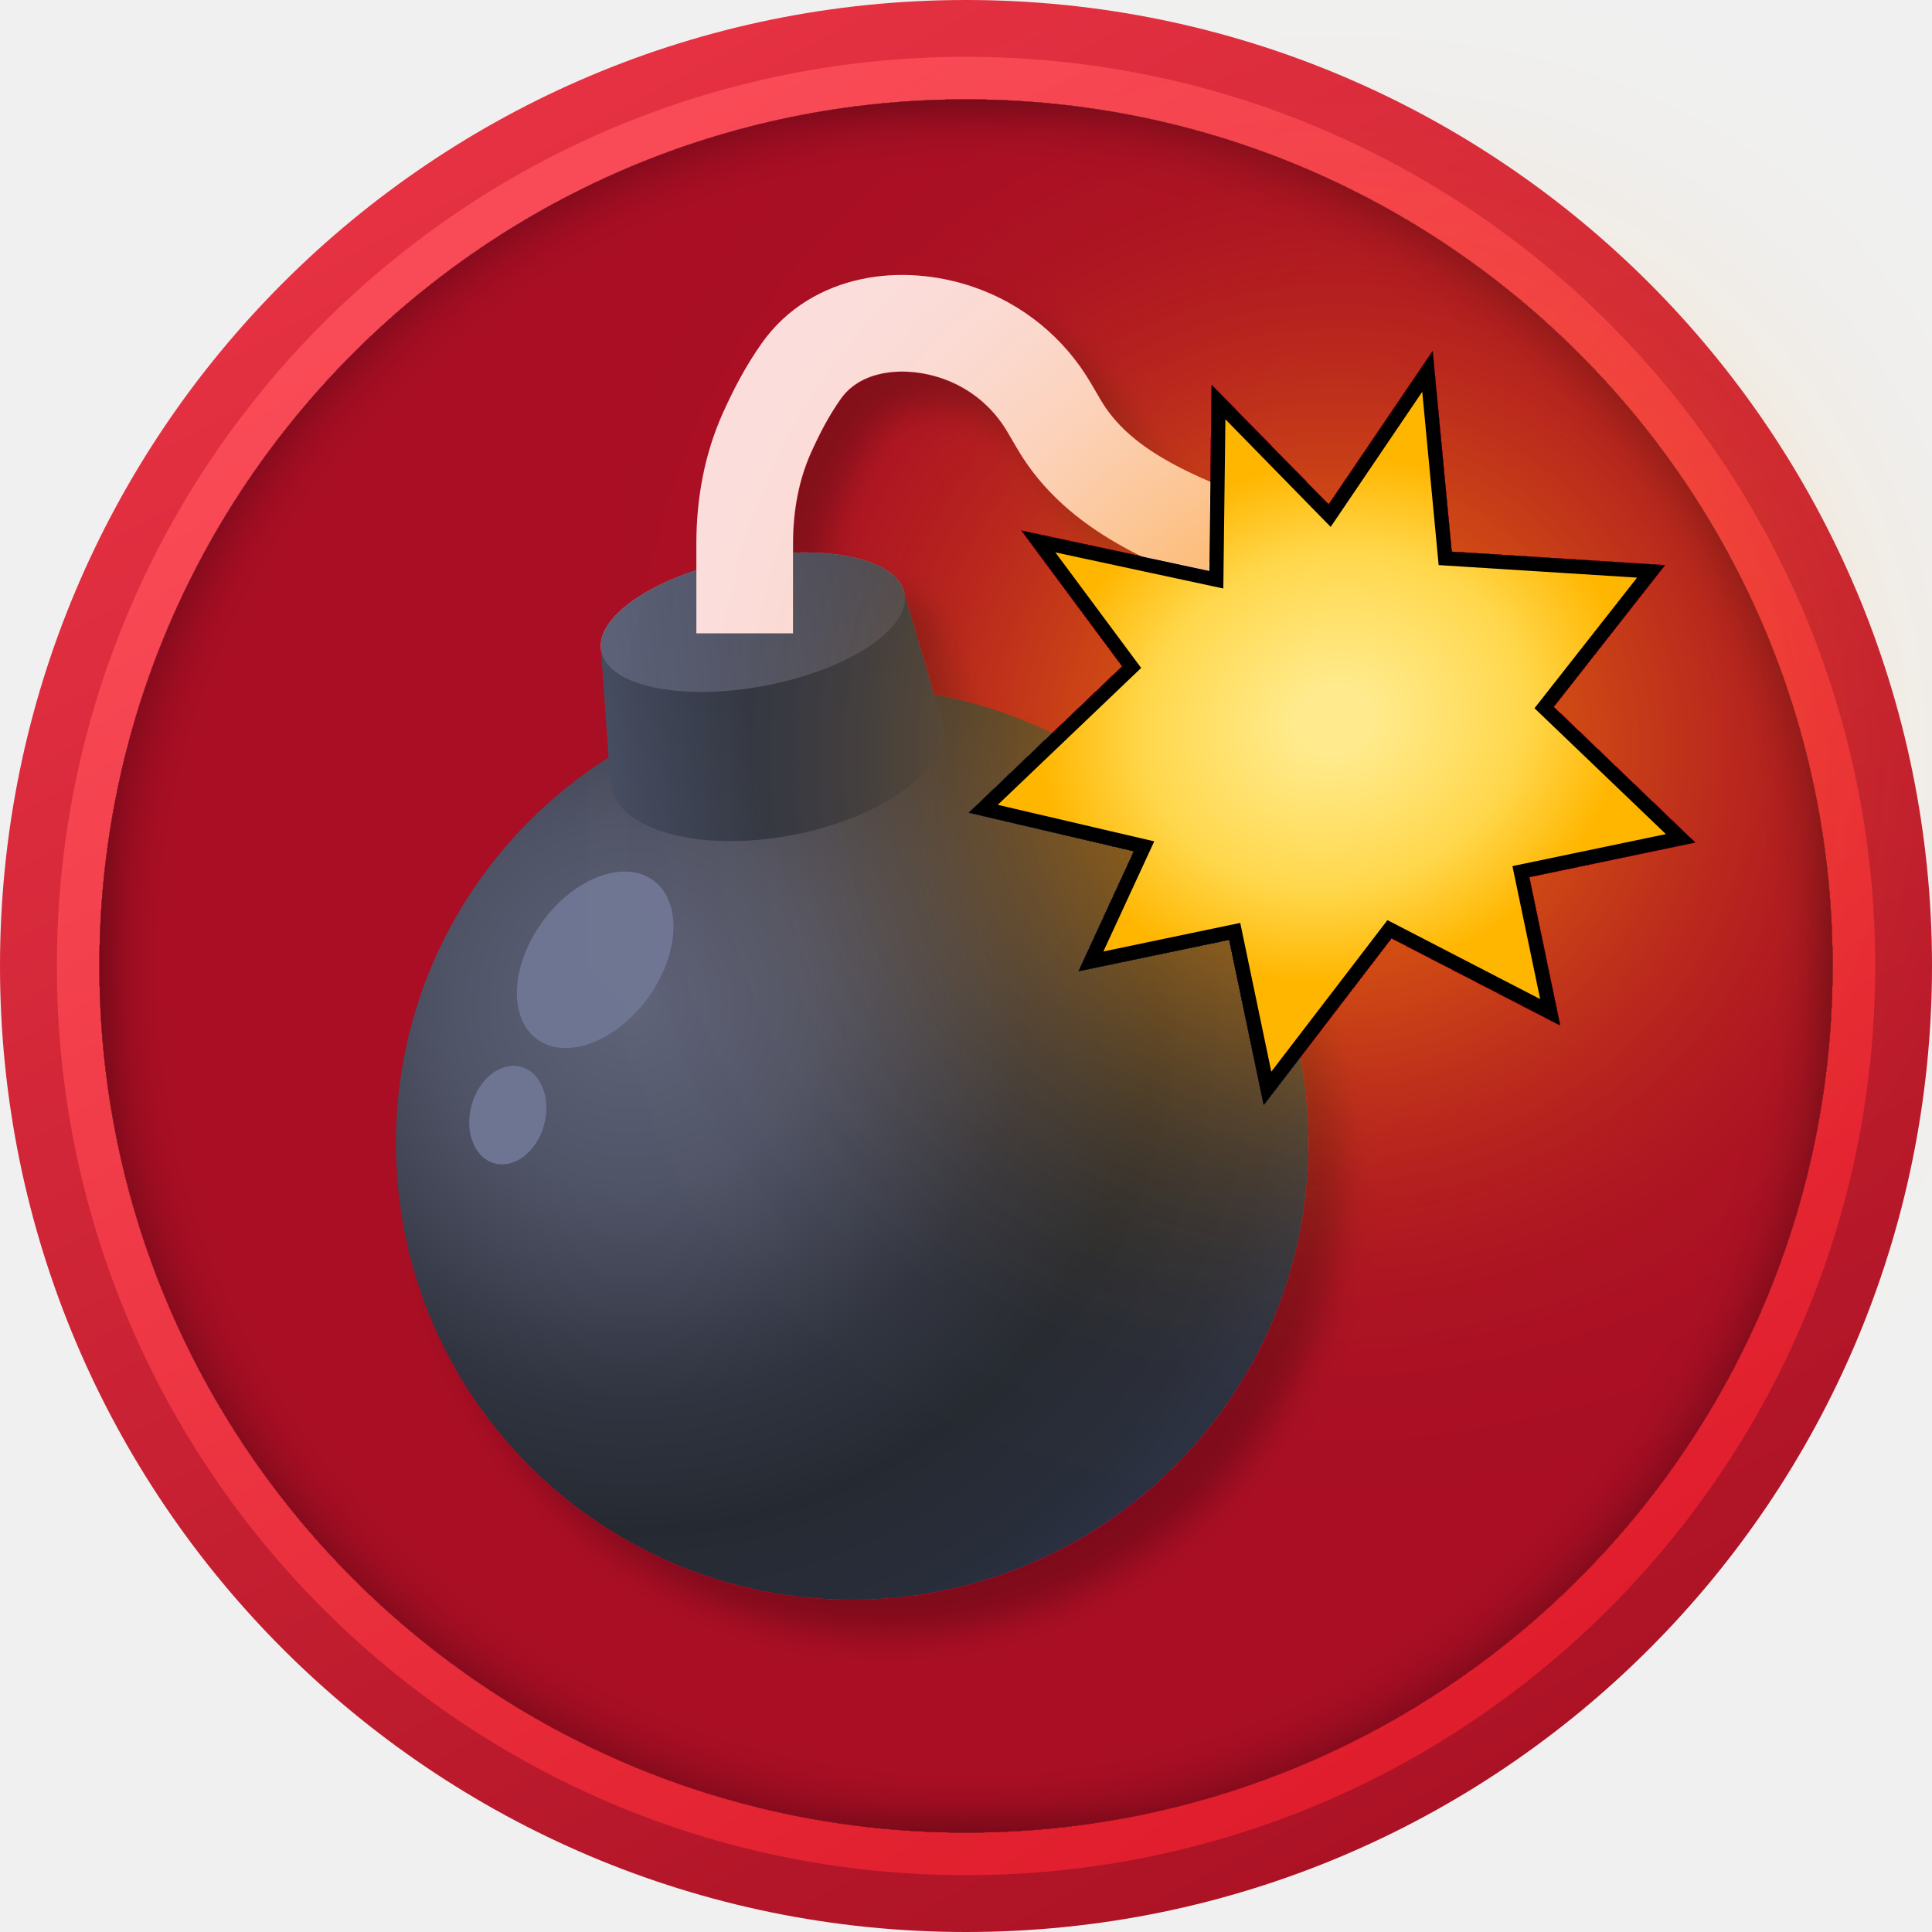
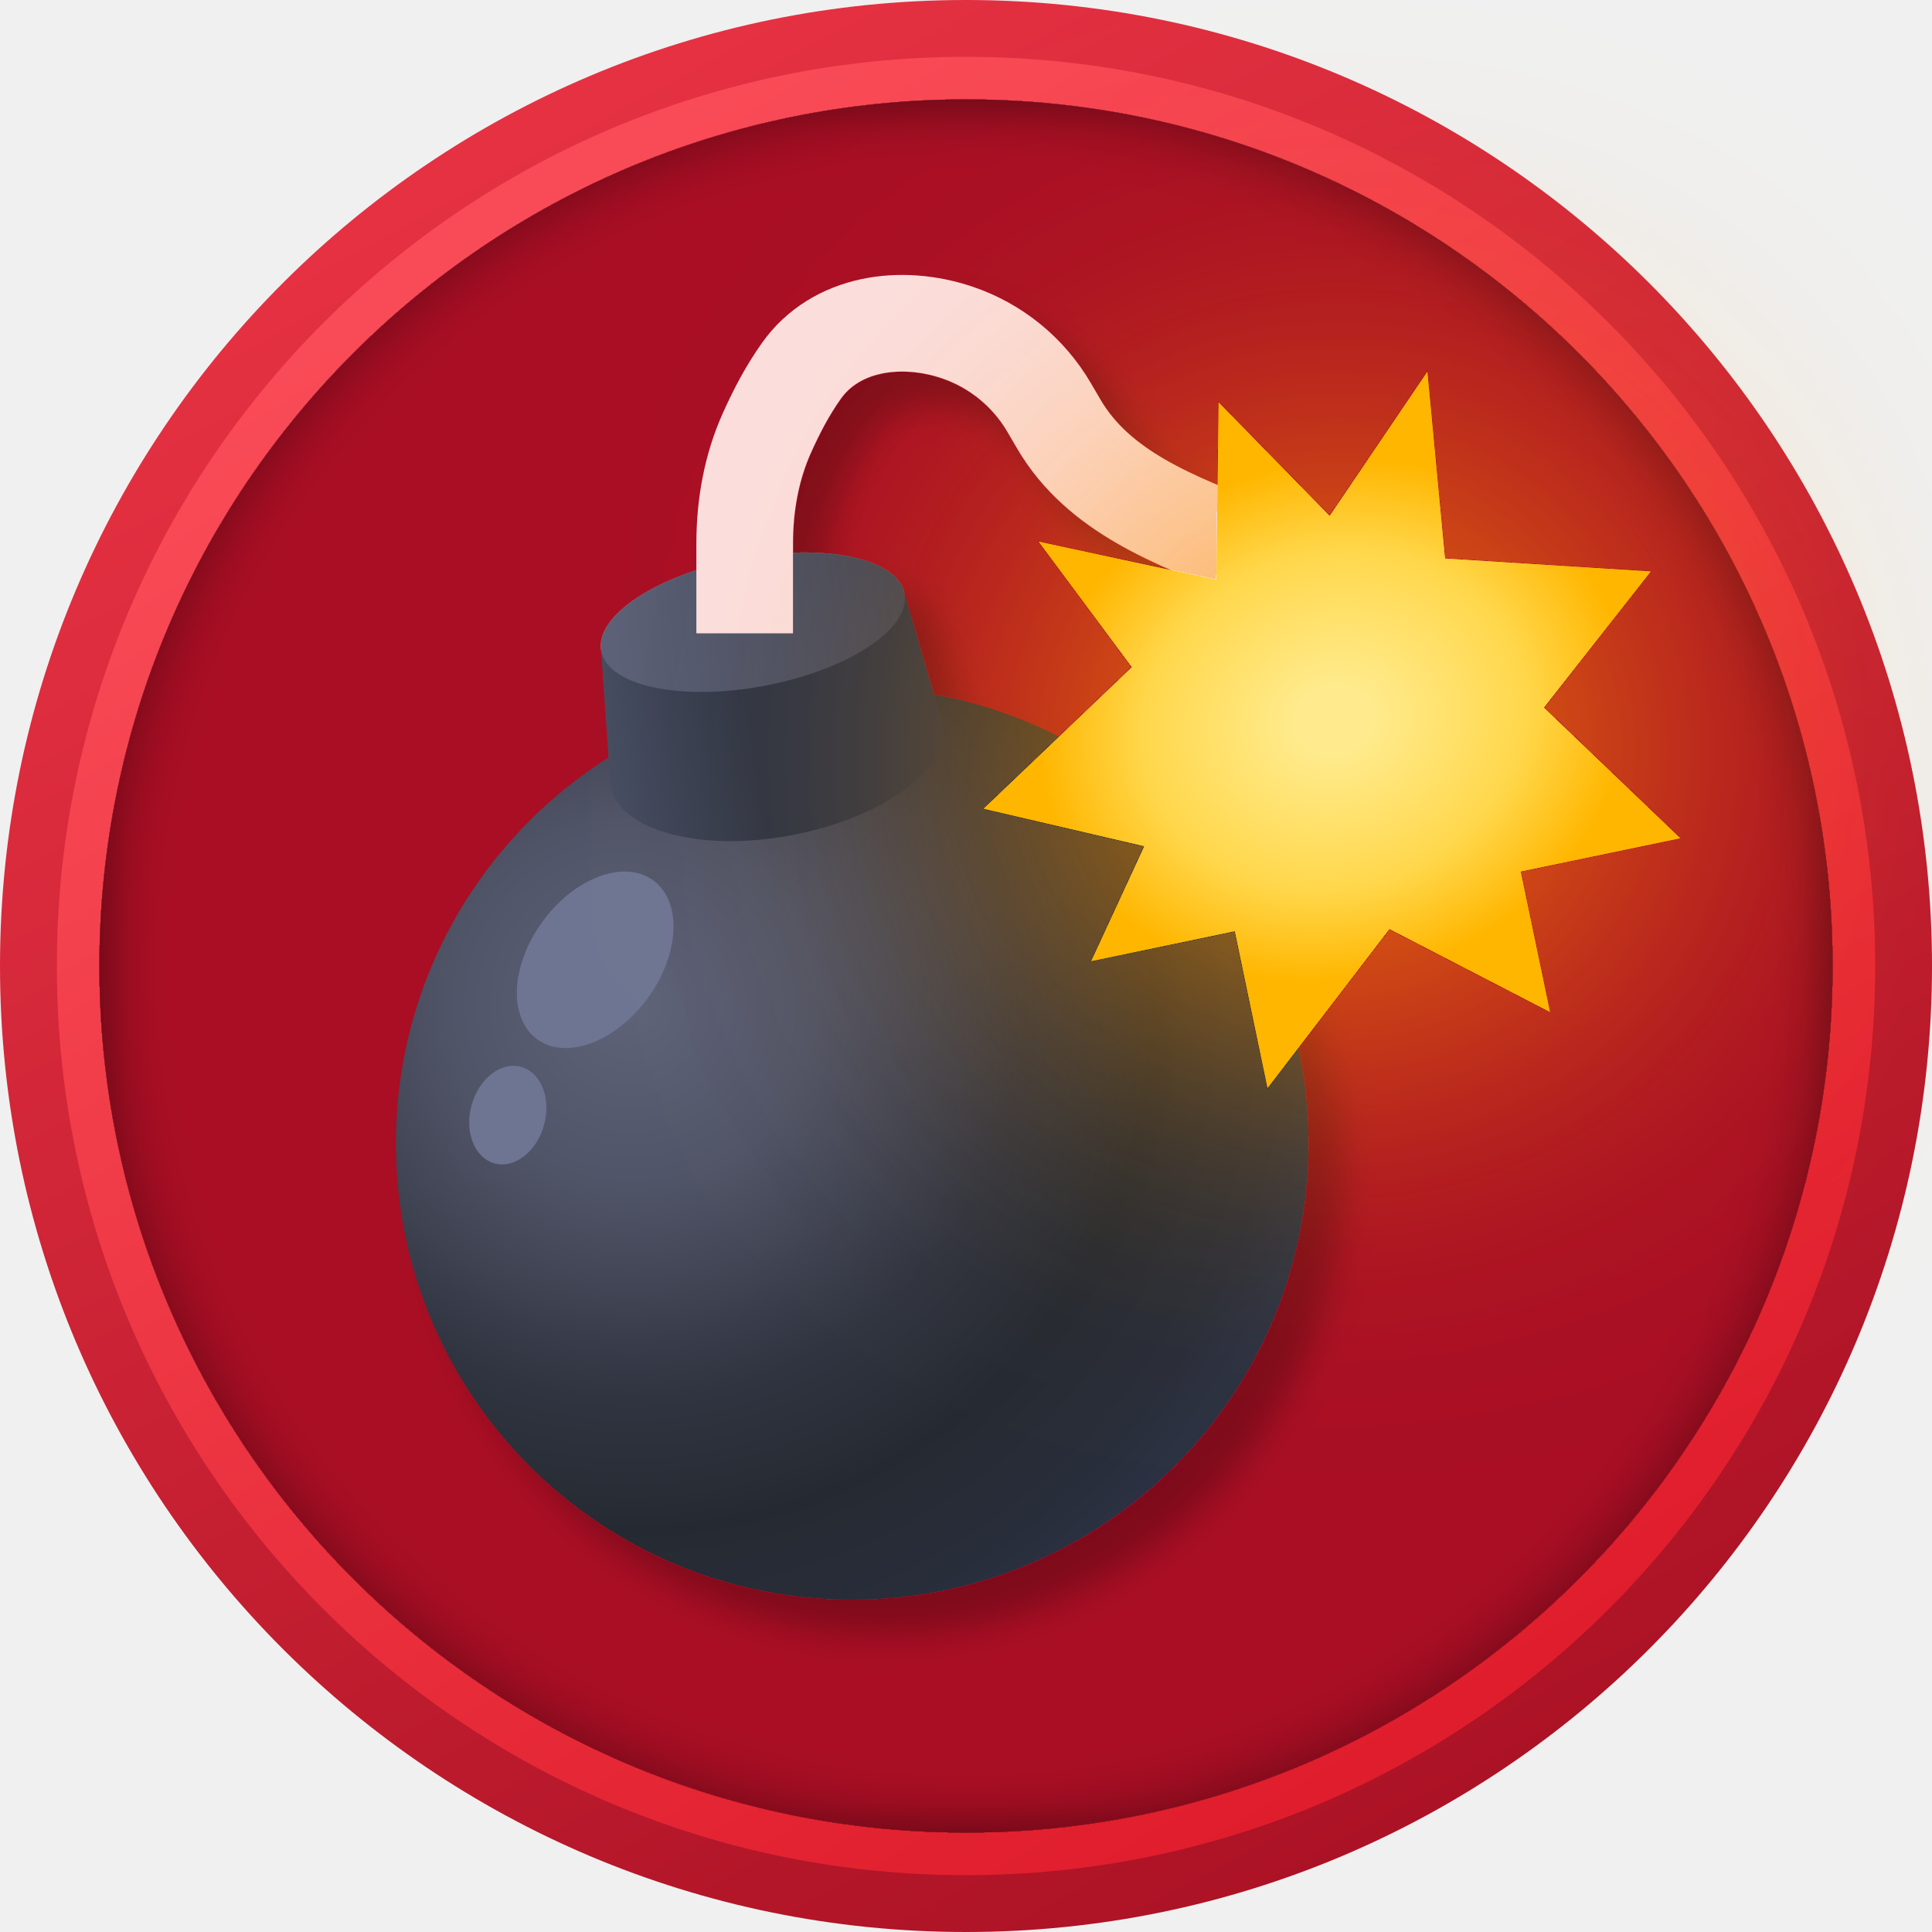
<svg xmlns="http://www.w3.org/2000/svg" width="136" height="136" viewBox="0 0 136 136" fill="none">
  <g id="bomb" clip-path="url(#clip0_378_310)">
    <g id="Ð±Ð¾Ð¼Ð±Ð°">
      <circle id="Ellipse 52" cx="68" cy="68" r="68" fill="url(#paint0_linear_378_310)" />
      <ellipse id="Ellipse 53" cx="68.002" cy="68" rx="64" ry="64" fill="url(#paint1_linear_378_310)" />
      <g id="Ellipse 54" filter="url(#filter0_i_378_310)">
        <ellipse cx="68" cy="67.999" rx="61" ry="61" fill="#A90E24" />
      </g>
      <g id="bomb_2" filter="url(#filter1_d_378_310)">
        <circle id="Ellipse 1124" cx="59.988" cy="80.486" r="32.118" fill="url(#paint2_radial_378_310)" />
        <g id="Vector">
          <path d="M63.668 41.774C64.137 44.242 59.738 47.15 53.844 48.269C47.949 49.388 42.791 48.294 42.322 45.826C41.854 43.358 46.253 40.451 52.147 39.332C58.042 38.212 63.2 39.306 63.668 41.774Z" fill="url(#paint3_linear_378_310)" />
          <path d="M66.371 50.91C66.965 54.035 62.212 57.563 55.757 58.788C49.302 60.014 43.588 58.474 42.994 55.348C42.401 52.222 47.153 48.695 53.608 47.47C60.064 46.244 65.778 47.784 66.371 50.91Z" fill="url(#paint4_linear_378_310)" />
          <path d="M42.313 45.809L63.662 41.747L66.401 51.099L42.974 55.255L42.313 45.809Z" fill="url(#paint5_linear_378_310)" />
          <path d="M63.668 41.774C64.137 44.242 59.738 47.15 53.844 48.269C47.949 49.388 42.791 48.294 42.322 45.826C41.854 43.358 46.253 40.451 52.147 39.332C58.042 38.212 63.2 39.306 63.668 41.774Z" fill="url(#paint6_linear_378_310)" />
        </g>
        <path id="Vector 1878" d="M52.421 44.581V38.257C52.421 35.571 52.895 32.889 54 30.441C54.71 28.869 55.444 27.478 56.405 26.118C58.814 22.708 63.435 22.067 67.389 23.408V23.408C70.104 24.329 72.396 26.199 73.844 28.674L74.539 29.861C77.34 34.648 82.742 36.65 87.902 38.682C89.617 39.357 90.805 40.38 92.005 41.841" stroke="#FBDEDE" stroke-width="6.802" />
        <ellipse id="Ellipse 1125" cx="41.897" cy="67.563" rx="4.579" ry="6.926" transform="rotate(36.1995 41.8972 67.5633)" fill="#6E7593" />
        <ellipse id="Ellipse 1126" cx="35.746" cy="78.497" rx="2.644" ry="3.524" transform="rotate(15.4497 35.7463 78.4974)" fill="#6E7593" />
      </g>
      <g id="Vector 1879" filter="url(#filter2_d_378_310)">
        <path d="M85.775 28.305L85.621 40.809L73.097 38.117L79.665 46.962L69.222 56.932L80.54 59.573L76.8 67.67L86.918 65.558L89.224 76.608L97.81 65.408L109.122 71.255L107.057 61.356L118.298 59.011L108.692 49.807L116.219 40.222L101.729 39.307L100.483 26.144L93.6 36.303L85.775 28.305Z" fill="url(#paint7_radial_378_310)" />
-         <path d="M85.775 28.305L85.621 40.809L73.097 38.117L79.665 46.962L69.222 56.932L80.54 59.573L76.8 67.67L86.918 65.558L89.224 76.608L97.81 65.408L109.122 71.255L107.057 61.356L118.298 59.011L108.692 49.807L116.219 40.222L101.729 39.307L100.483 26.144L93.6 36.303L85.775 28.305Z" stroke="black" />
      </g>
    </g>
  </g>
  <defs>
    <filter id="filter0_i_378_310" x="7" y="6.999" width="122" height="122" filterUnits="userSpaceOnUse" color-interpolation-filters="sRGB">
      <feFlood flood-opacity="0" result="BackgroundImageFix" />
      <feBlend mode="normal" in="SourceGraphic" in2="BackgroundImageFix" result="shape" />
      <feColorMatrix in="SourceAlpha" type="matrix" values="0 0 0 0 0 0 0 0 0 0 0 0 0 0 0 0 0 0 127 0" result="hardAlpha" />
      <feOffset />
      <feGaussianBlur stdDeviation="2.178" />
      <feComposite in2="hardAlpha" operator="arithmetic" k2="-1" k3="1" />
      <feColorMatrix type="matrix" values="0 0 0 0 0 0 0 0 0 0 0 0 0 0 0 0 0 0 0.4 0" />
      <feBlend mode="normal" in2="shape" result="effect1_innerShadow_378_310" />
    </filter>
    <filter id="filter1_d_378_310" x="27.87" y="19.363" width="71.392" height="100.084" filterUnits="userSpaceOnUse" color-interpolation-filters="sRGB">
      <feFlood flood-opacity="0" result="BackgroundImageFix" />
      <feColorMatrix in="SourceAlpha" type="matrix" values="0 0 0 0 0 0 0 0 0 0 0 0 0 0 0 0 0 0 127 0" result="hardAlpha" />
      <feOffset dx="2.314" dy="2.314" />
      <feGaussianBlur stdDeviation="1.157" />
      <feComposite in2="hardAlpha" operator="out" />
      <feColorMatrix type="matrix" values="0 0 0 0 0 0 0 0 0 0 0 0 0 0 0 0 0 0 0.25 0" />
      <feBlend mode="normal" in2="BackgroundImageFix" result="effect1_dropShadow_378_310" />
      <feBlend mode="normal" in="SourceGraphic" in2="effect1_dropShadow_378_310" result="shape" />
    </filter>
    <filter id="filter2_d_378_310" x="41.301" y="-1.096" width="104.918" height="106.306" filterUnits="userSpaceOnUse" color-interpolation-filters="sRGB">
      <feFlood flood-opacity="0" result="BackgroundImageFix" />
      <feColorMatrix in="SourceAlpha" type="matrix" values="0 0 0 0 0 0 0 0 0 0 0 0 0 0 0 0 0 0 127 0" result="hardAlpha" />
      <feOffset dy="0.681" />
      <feGaussianBlur stdDeviation="13.96" />
      <feComposite in2="hardAlpha" operator="out" />
      <feColorMatrix type="matrix" values="0 0 0 0 1 0 0 0 0 0.583 0 0 0 0 0 0 0 0 1 0" />
      <feBlend mode="normal" in2="BackgroundImageFix" result="effect1_dropShadow_378_310" />
      <feBlend mode="normal" in="SourceGraphic" in2="effect1_dropShadow_378_310" result="shape" />
    </filter>
    <linearGradient id="paint0_linear_378_310" x1="37" y1="10" x2="100.5" y2="127.5" gradientUnits="userSpaceOnUse">
      <stop stop-color="#E53142" />
      <stop offset="1" stop-color="#AC1225" />
    </linearGradient>
    <linearGradient id="paint1_linear_378_310" x1="37.502" y1="14.5" x2="103.002" y2="120" gradientUnits="userSpaceOnUse">
      <stop stop-color="#F94B57" />
      <stop offset="1" stop-color="#E01D2C" />
    </linearGradient>
    <radialGradient id="paint2_radial_378_310" cx="0" cy="0" r="1" gradientUnits="userSpaceOnUse" gradientTransform="translate(44.2209 70.6143) rotate(51.2511) scale(50.0817)">
      <stop stop-color="#5F6379" />
      <stop offset="0.26" stop-color="#505467" />
      <stop offset="0.562" stop-color="#303440" />
      <stop offset="0.745" stop-color="#252A32" />
      <stop offset="0.923" stop-color="#282D3A" />
      <stop offset="1" stop-color="#2B3142" />
    </radialGradient>
    <linearGradient id="paint3_linear_378_310" x1="45.525" y1="45.431" x2="63.662" y2="41.086" gradientUnits="userSpaceOnUse">
      <stop stop-color="#DA8888" />
      <stop offset="0.13" stop-color="#B38787" />
      <stop offset="0.553" stop-color="#A58686" />
      <stop offset="0.625" stop-color="#978585" />
    </linearGradient>
    <linearGradient id="paint4_linear_378_310" x1="42.74" y1="54.495" x2="53.146" y2="52.994" gradientUnits="userSpaceOnUse">
      <stop stop-color="#474D62" />
      <stop offset="1" stop-color="#2E3545" />
    </linearGradient>
    <linearGradient id="paint5_linear_378_310" x1="42.74" y1="54.495" x2="53.146" y2="52.994" gradientUnits="userSpaceOnUse">
      <stop stop-color="#474D62" />
      <stop offset="1" stop-color="#2E3545" />
    </linearGradient>
    <linearGradient id="paint6_linear_378_310" x1="43.352" y1="46.753" x2="63.625" y2="44.389" gradientUnits="userSpaceOnUse">
      <stop stop-color="#5B6077" />
      <stop offset="1" stop-color="#404557" />
    </linearGradient>
    <radialGradient id="paint7_radial_378_310" cx="0" cy="0" r="1" gradientUnits="userSpaceOnUse" gradientTransform="translate(93.9048 50.7086) rotate(-106.775) scale(18.1248 20.9901)">
      <stop offset="0.13" stop-color="#FFEB8D" />
      <stop offset="0.651" stop-color="#FFD74B" />
      <stop offset="1" stop-color="#FFB600" />
    </radialGradient>
    <clipPath id="clip0_378_310">
      <rect width="136" height="136" fill="white" />
    </clipPath>
  </defs>
</svg>
